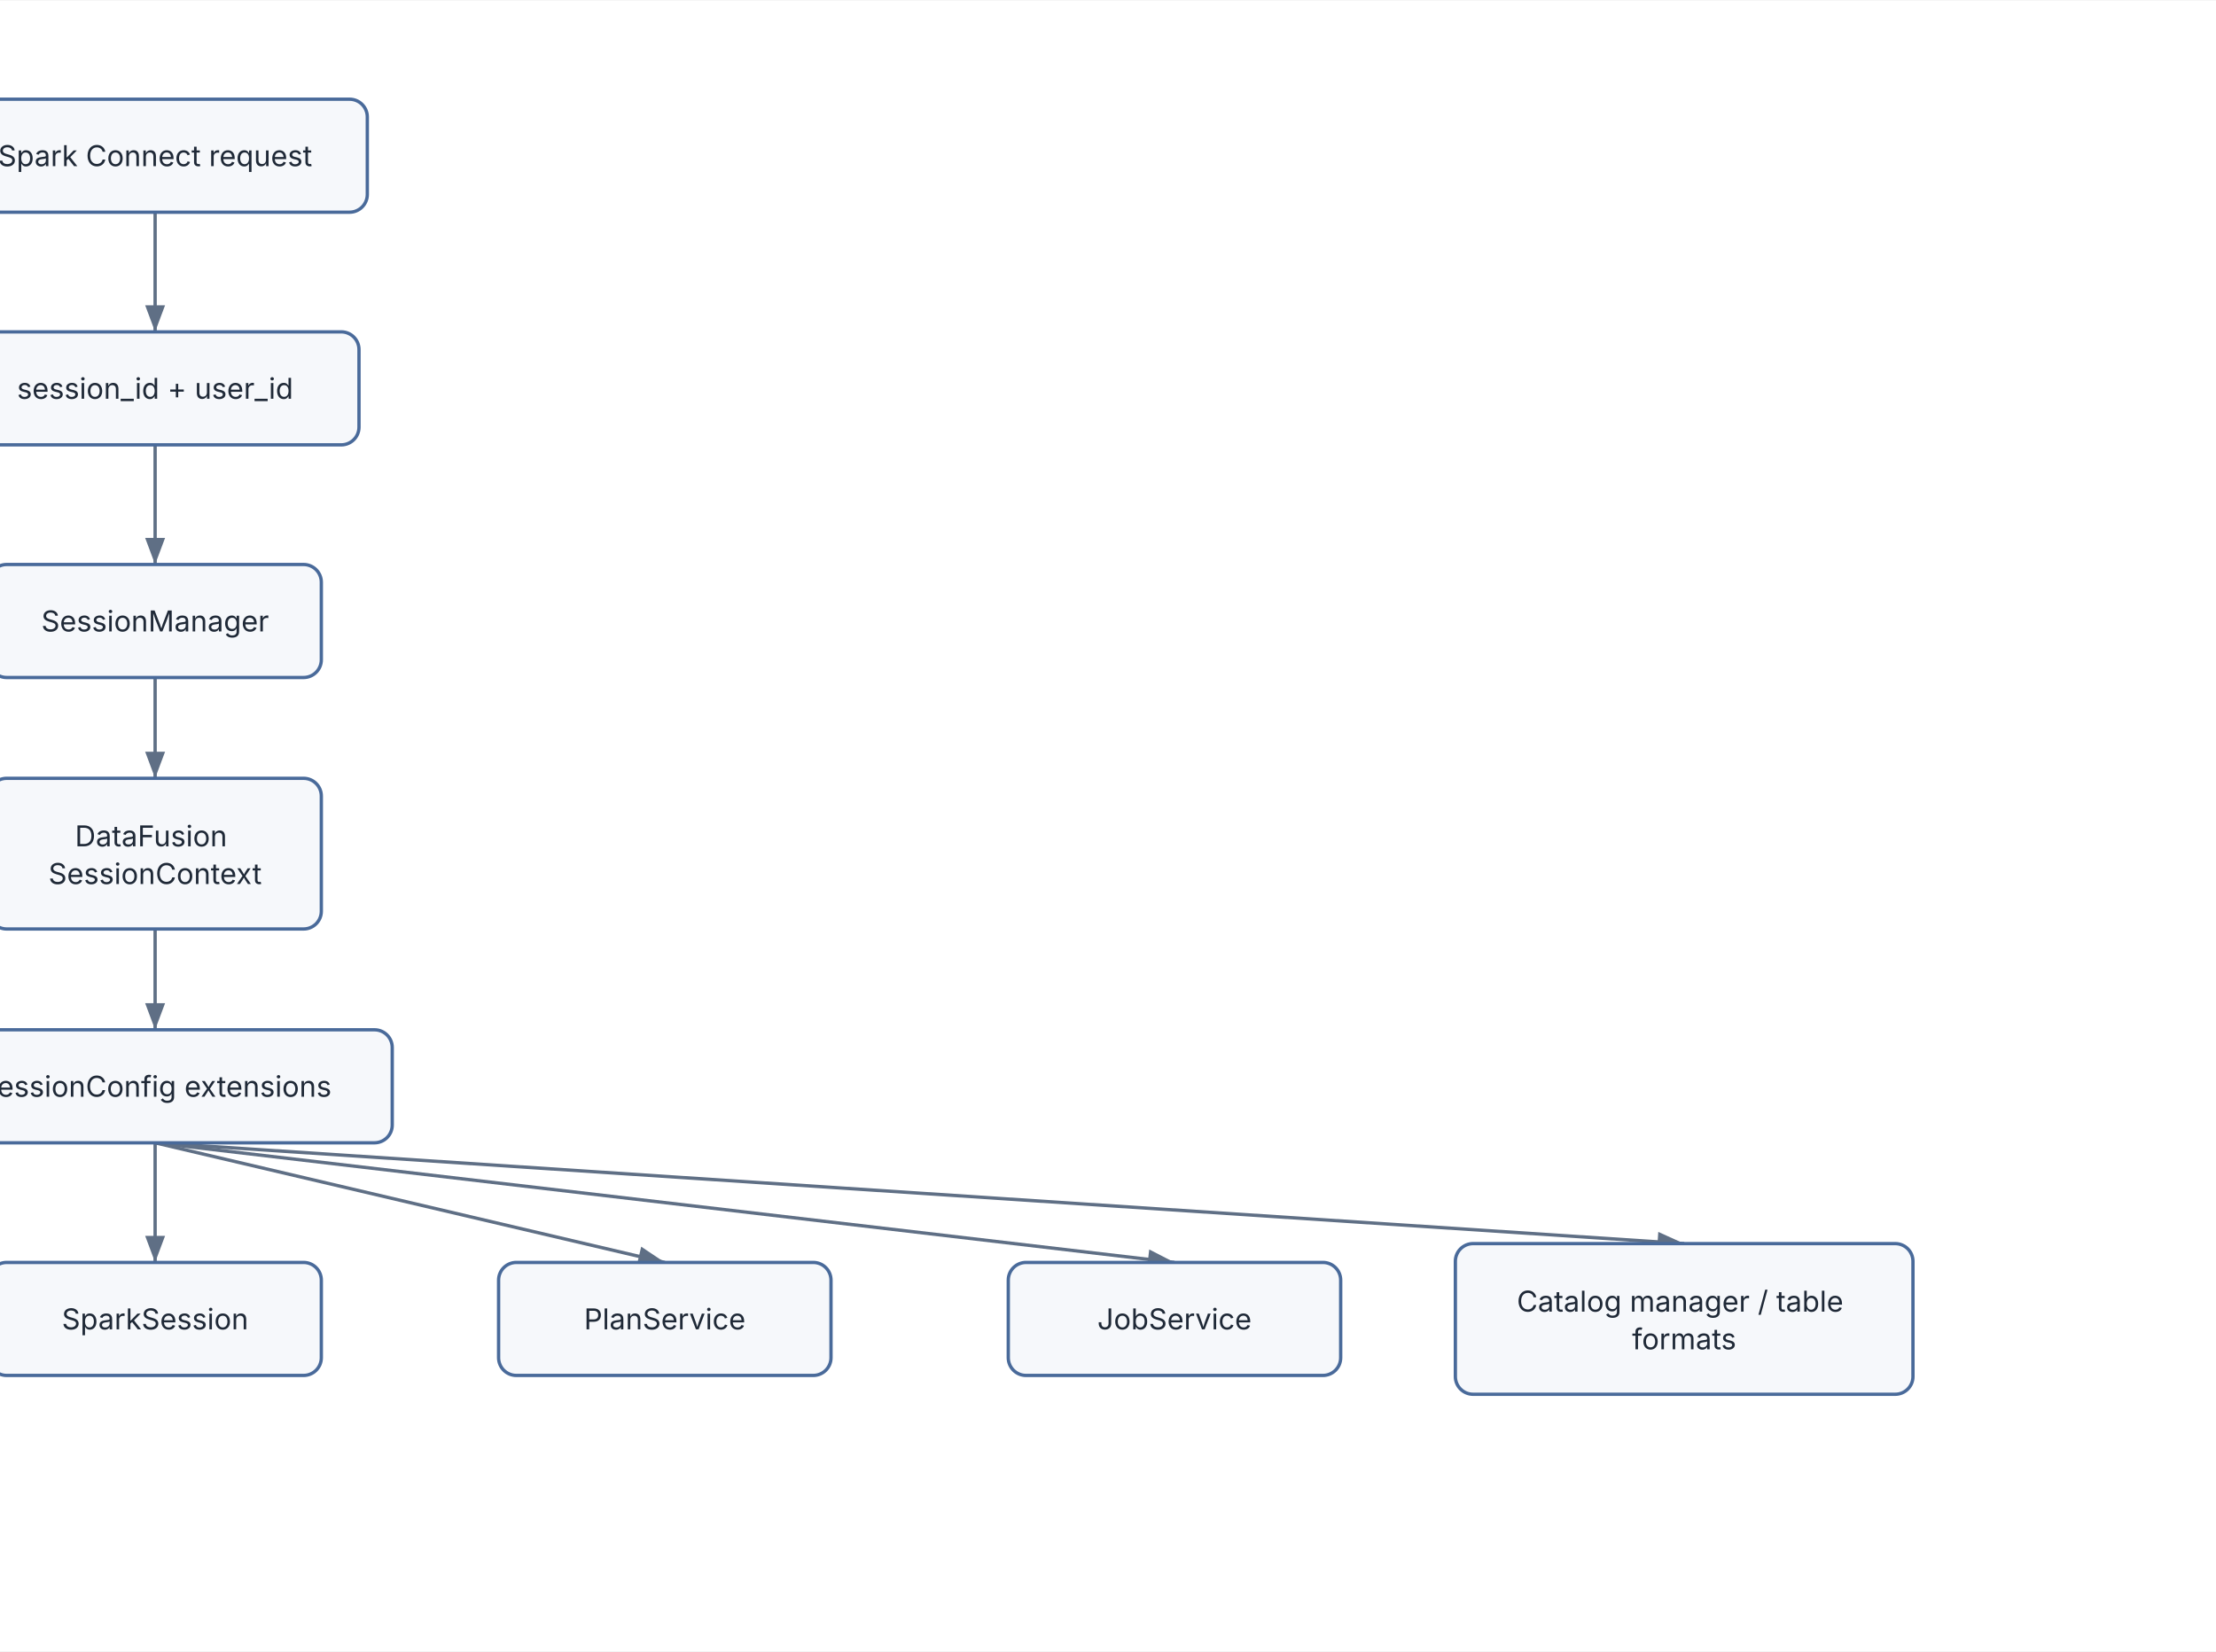
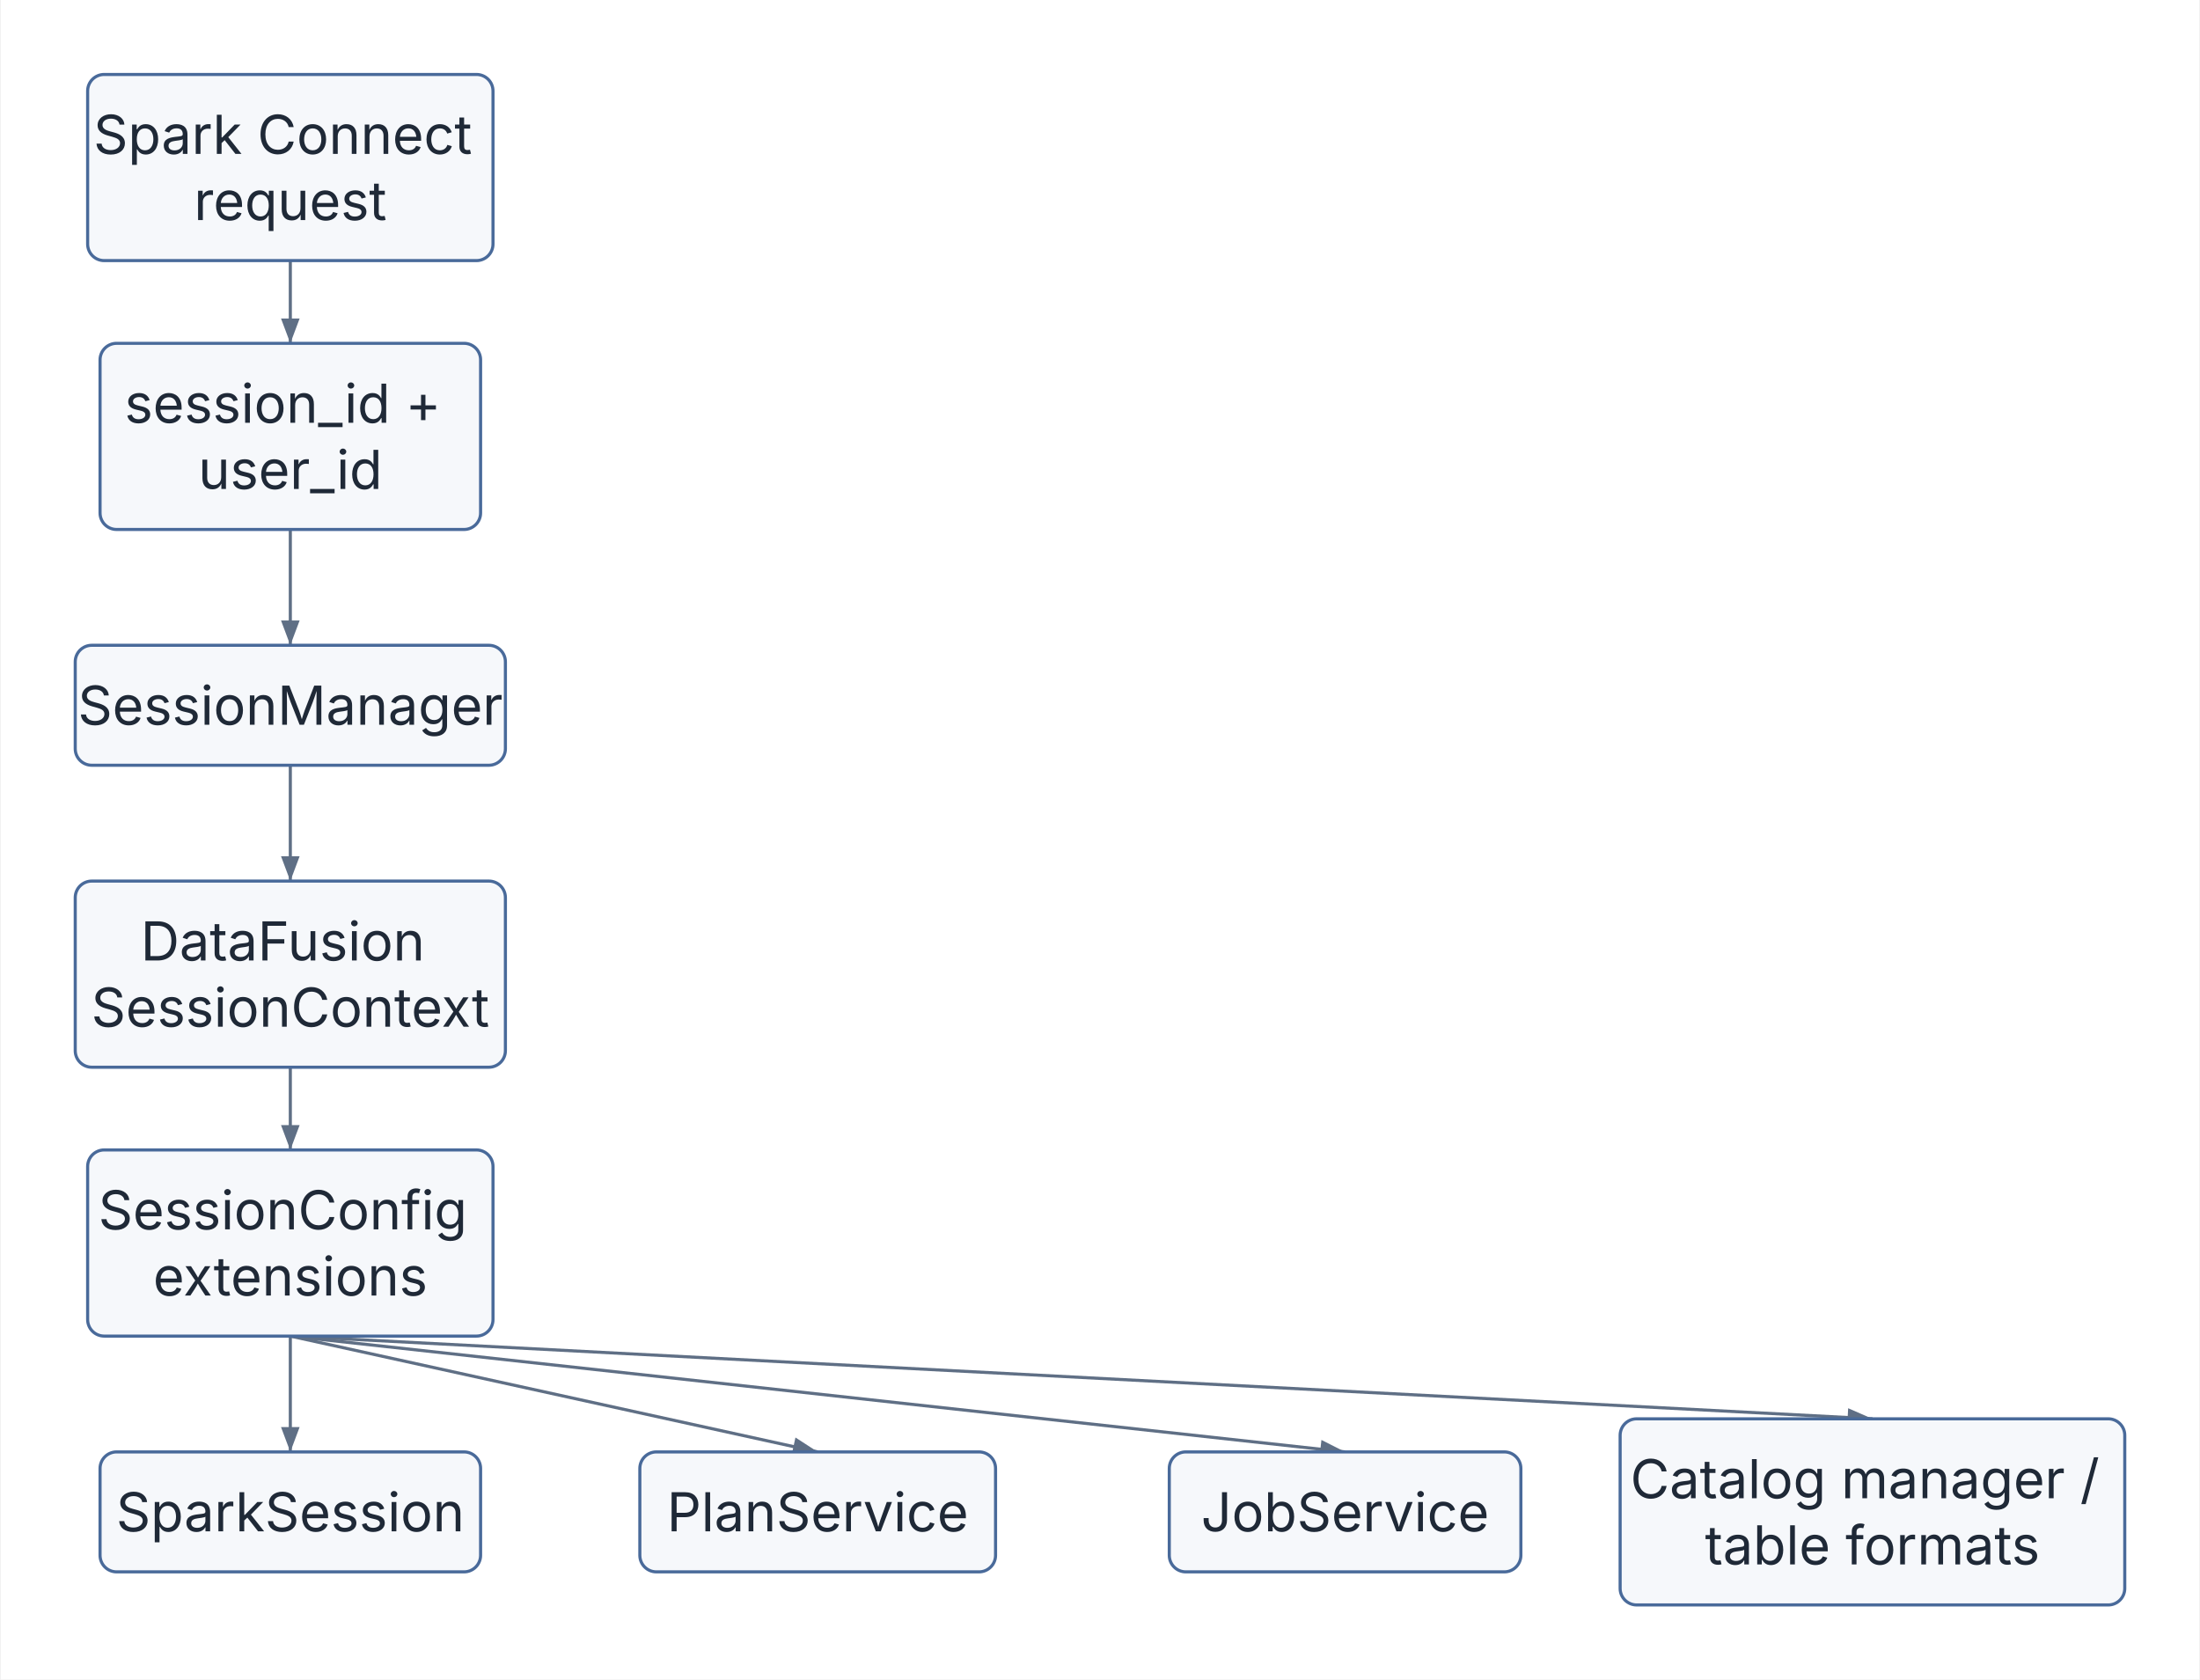
- <svg xmlns="http://www.w3.org/2000/svg" width="900" height="671" viewBox="0 0 1000 745">
+ <svg xmlns="http://www.w3.org/2000/svg" width="900" height="687" viewBox="0 0 1063 812">
  <defs>
    <marker id="arrow" markerWidth="10" markerHeight="10" refX="8" refY="3" orient="auto" markerUnits="strokeWidth">
      <path d="M0,0 L0,6 L8,3 z" fill="#5f6f85" />
    </marker>
  </defs>
-   <rect x="0" y="0" width="1000" height="745" fill="white" />
-   <line x1="70" y1="95.5" x2="70" y2="149.5" stroke="#5f6f85" stroke-width="1.5" marker-end="url(#arrow)" />
-   <line x1="70" y1="200.5" x2="70" y2="254.5" stroke="#5f6f85" stroke-width="1.5" marker-end="url(#arrow)" />
-   <line x1="70" y1="305.5" x2="70" y2="351" stroke="#5f6f85" stroke-width="1.5" marker-end="url(#arrow)" />
-   <line x1="70" y1="419" x2="70" y2="464.5" stroke="#5f6f85" stroke-width="1.5" marker-end="url(#arrow)" />
-   <line x1="70" y1="515.5" x2="70" y2="569.5" stroke="#5f6f85" stroke-width="1.5" marker-end="url(#arrow)" />
-   <line x1="70" y1="515.5" x2="300" y2="569.5" stroke="#5f6f85" stroke-width="1.5" marker-end="url(#arrow)" />
-   <line x1="70" y1="515.5" x2="530" y2="569.5" stroke="#5f6f85" stroke-width="1.5" marker-end="url(#arrow)" />
-   <line x1="70" y1="515.5" x2="760" y2="561" stroke="#5f6f85" stroke-width="1.5" marker-end="url(#arrow)" />
-   <rect x="-25.75" y="44.5" width="191.5" height="51" rx="8" fill="#f6f8fb" stroke="#496a9a" stroke-width="1.5" />
-   <text x="70" y="70" text-anchor="middle" dominant-baseline="middle" font-family="Inter, Helvetica, Arial, sans-serif" font-size="13" fill="#1f2937">
-     <tspan x="70" dy="0">Spark Connect request</tspan>
+   <rect x="0" y="0" width="1063" height="812" fill="white" />
+   <line x1="140" y1="126" x2="140" y2="166" stroke="#5f6f85" stroke-width="1.5" marker-end="url(#arrow)" />
+   <line x1="140" y1="256" x2="140" y2="312" stroke="#5f6f85" stroke-width="1.5" marker-end="url(#arrow)" />
+   <line x1="140" y1="370" x2="140" y2="426" stroke="#5f6f85" stroke-width="1.5" marker-end="url(#arrow)" />
+   <line x1="140" y1="516" x2="140" y2="556" stroke="#5f6f85" stroke-width="1.5" marker-end="url(#arrow)" />
+   <line x1="140" y1="646" x2="140" y2="702" stroke="#5f6f85" stroke-width="1.5" marker-end="url(#arrow)" />
+   <line x1="140" y1="646" x2="395" y2="702" stroke="#5f6f85" stroke-width="1.5" marker-end="url(#arrow)" />
+   <line x1="140" y1="646" x2="650" y2="702" stroke="#5f6f85" stroke-width="1.5" marker-end="url(#arrow)" />
+   <line x1="140" y1="646" x2="905" y2="686" stroke="#5f6f85" stroke-width="1.5" marker-end="url(#arrow)" />
+   <rect x="42" y="36" width="196" height="90" rx="8" fill="#f6f8fb" stroke="#496a9a" stroke-width="1.5" />
+   <text x="140" y="65" text-anchor="middle" dominant-baseline="middle" font-family="Inter, Helvetica, Arial, sans-serif" font-size="26" fill="#1f2937">
+     <tspan x="140" dy="0">Spark Connect</tspan>
+     <tspan x="140" dy="32">request</tspan>
  </text>
-   <rect x="-22" y="149.5" width="184" height="51" rx="8" fill="#f6f8fb" stroke="#496a9a" stroke-width="1.5" />
-   <text x="70" y="175" text-anchor="middle" dominant-baseline="middle" font-family="Inter, Helvetica, Arial, sans-serif" font-size="13" fill="#1f2937">
-     <tspan x="70" dy="0">session_id + user_id</tspan>
+   <rect x="48" y="166" width="184" height="90" rx="8" fill="#f6f8fb" stroke="#496a9a" stroke-width="1.5" />
+   <text x="140" y="195" text-anchor="middle" dominant-baseline="middle" font-family="Inter, Helvetica, Arial, sans-serif" font-size="26" fill="#1f2937">
+     <tspan x="140" dy="0">session_id +</tspan>
+     <tspan x="140" dy="32">user_id</tspan>
  </text>
-   <rect x="-5" y="254.5" width="150" height="51" rx="8" fill="#f6f8fb" stroke="#496a9a" stroke-width="1.5" />
-   <text x="70" y="280" text-anchor="middle" dominant-baseline="middle" font-family="Inter, Helvetica, Arial, sans-serif" font-size="13" fill="#1f2937">
-     <tspan x="70" dy="0">SessionManager</tspan>
+   <rect x="36" y="312" width="208" height="58" rx="8" fill="#f6f8fb" stroke="#496a9a" stroke-width="1.5" />
+   <text x="140" y="341" text-anchor="middle" dominant-baseline="middle" font-family="Inter, Helvetica, Arial, sans-serif" font-size="26" fill="#1f2937">
+     <tspan x="140" dy="0">SessionManager</tspan>
  </text>
-   <rect x="-5" y="351" width="150" height="68" rx="8" fill="#f6f8fb" stroke="#496a9a" stroke-width="1.5" />
-   <text x="70" y="377" text-anchor="middle" dominant-baseline="middle" font-family="Inter, Helvetica, Arial, sans-serif" font-size="13" fill="#1f2937">
-     <tspan x="70" dy="0">DataFusion</tspan>
-     <tspan x="70" dy="17">SessionContext</tspan>
+   <rect x="36" y="426" width="208" height="90" rx="8" fill="#f6f8fb" stroke="#496a9a" stroke-width="1.5" />
+   <text x="140" y="455" text-anchor="middle" dominant-baseline="middle" font-family="Inter, Helvetica, Arial, sans-serif" font-size="26" fill="#1f2937">
+     <tspan x="140" dy="0">DataFusion</tspan>
+     <tspan x="140" dy="32">SessionContext</tspan>
  </text>
-   <rect x="-37" y="464.5" width="214" height="51" rx="8" fill="#f6f8fb" stroke="#496a9a" stroke-width="1.5" />
-   <text x="70" y="490" text-anchor="middle" dominant-baseline="middle" font-family="Inter, Helvetica, Arial, sans-serif" font-size="13" fill="#1f2937">
-     <tspan x="70" dy="0">SessionConfig extensions</tspan>
+   <rect x="42" y="556" width="196" height="90" rx="8" fill="#f6f8fb" stroke="#496a9a" stroke-width="1.5" />
+   <text x="140" y="585" text-anchor="middle" dominant-baseline="middle" font-family="Inter, Helvetica, Arial, sans-serif" font-size="26" fill="#1f2937">
+     <tspan x="140" dy="0">SessionConfig</tspan>
+     <tspan x="140" dy="32">extensions</tspan>
  </text>
-   <rect x="-5" y="569.5" width="150" height="51" rx="8" fill="#f6f8fb" stroke="#496a9a" stroke-width="1.5" />
-   <text x="70" y="595" text-anchor="middle" dominant-baseline="middle" font-family="Inter, Helvetica, Arial, sans-serif" font-size="13" fill="#1f2937">
-     <tspan x="70" dy="0">SparkSession</tspan>
+   <rect x="48" y="702" width="184" height="58" rx="8" fill="#f6f8fb" stroke="#496a9a" stroke-width="1.5" />
+   <text x="140" y="731" text-anchor="middle" dominant-baseline="middle" font-family="Inter, Helvetica, Arial, sans-serif" font-size="26" fill="#1f2937">
+     <tspan x="140" dy="0">SparkSession</tspan>
  </text>
-   <rect x="225" y="569.5" width="150" height="51" rx="8" fill="#f6f8fb" stroke="#496a9a" stroke-width="1.5" />
-   <text x="300" y="595" text-anchor="middle" dominant-baseline="middle" font-family="Inter, Helvetica, Arial, sans-serif" font-size="13" fill="#1f2937">
-     <tspan x="300" dy="0">PlanService</tspan>
+   <rect x="309" y="702" width="172" height="58" rx="8" fill="#f6f8fb" stroke="#496a9a" stroke-width="1.5" />
+   <text x="395" y="731" text-anchor="middle" dominant-baseline="middle" font-family="Inter, Helvetica, Arial, sans-serif" font-size="26" fill="#1f2937">
+     <tspan x="395" dy="0">PlanService</tspan>
  </text>
-   <rect x="455" y="569.5" width="150" height="51" rx="8" fill="#f6f8fb" stroke="#496a9a" stroke-width="1.5" />
-   <text x="530" y="595" text-anchor="middle" dominant-baseline="middle" font-family="Inter, Helvetica, Arial, sans-serif" font-size="13" fill="#1f2937">
-     <tspan x="530" dy="0">JobService</tspan>
+   <rect x="565" y="702" width="170" height="58" rx="8" fill="#f6f8fb" stroke="#496a9a" stroke-width="1.5" />
+   <text x="650" y="731" text-anchor="middle" dominant-baseline="middle" font-family="Inter, Helvetica, Arial, sans-serif" font-size="26" fill="#1f2937">
+     <tspan x="650" dy="0">JobService</tspan>
  </text>
-   <rect x="656.75" y="561" width="206.5" height="68" rx="8" fill="#f6f8fb" stroke="#496a9a" stroke-width="1.5" />
-   <text x="760" y="587" text-anchor="middle" dominant-baseline="middle" font-family="Inter, Helvetica, Arial, sans-serif" font-size="13" fill="#1f2937">
-     <tspan x="760" dy="0">Catalog manager / table</tspan>
-     <tspan x="760" dy="17">formats</tspan>
+   <rect x="783" y="686" width="244" height="90" rx="8" fill="#f6f8fb" stroke="#496a9a" stroke-width="1.5" />
+   <text x="905" y="715" text-anchor="middle" dominant-baseline="middle" font-family="Inter, Helvetica, Arial, sans-serif" font-size="26" fill="#1f2937">
+     <tspan x="905" dy="0">Catalog manager /</tspan>
+     <tspan x="905" dy="32">table formats</tspan>
  </text>
</svg>
